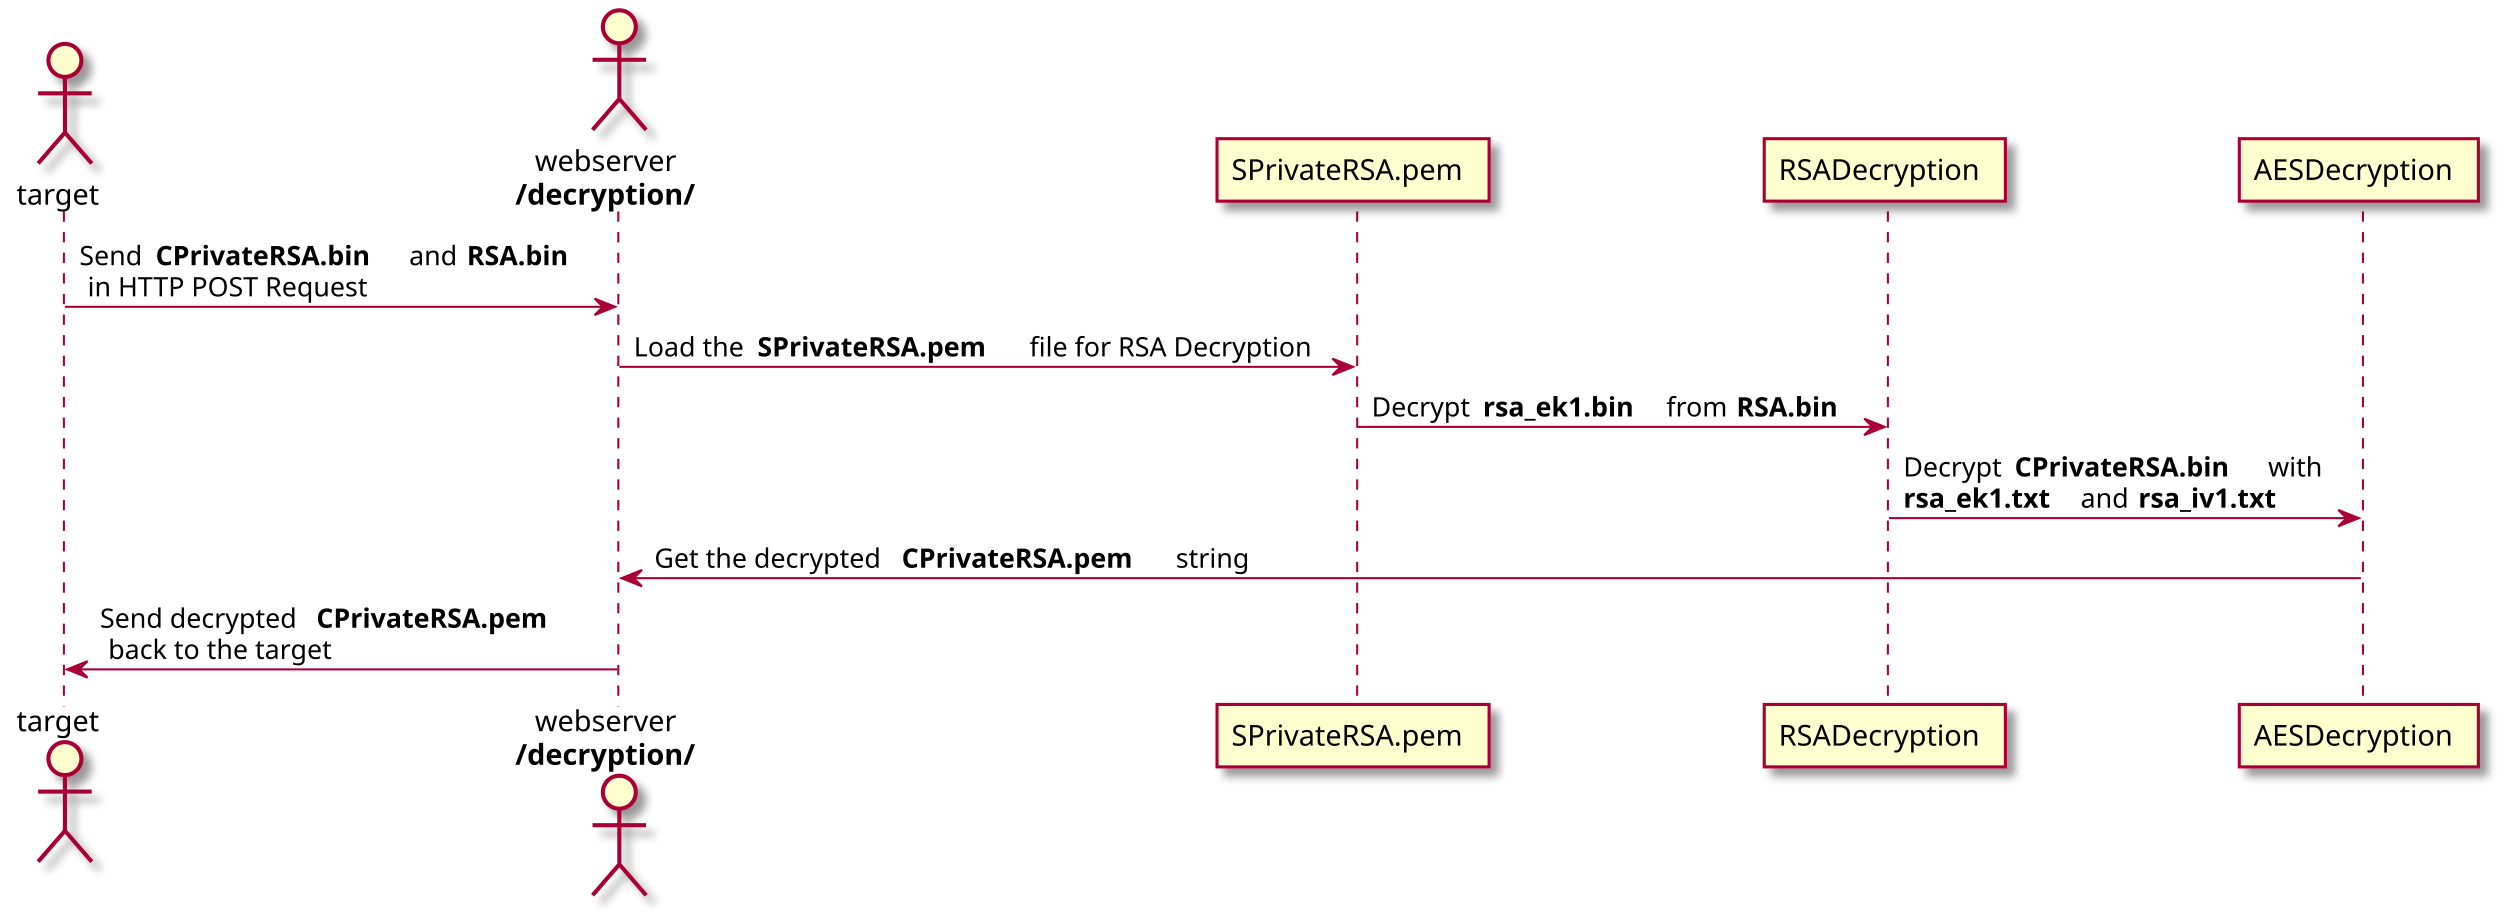
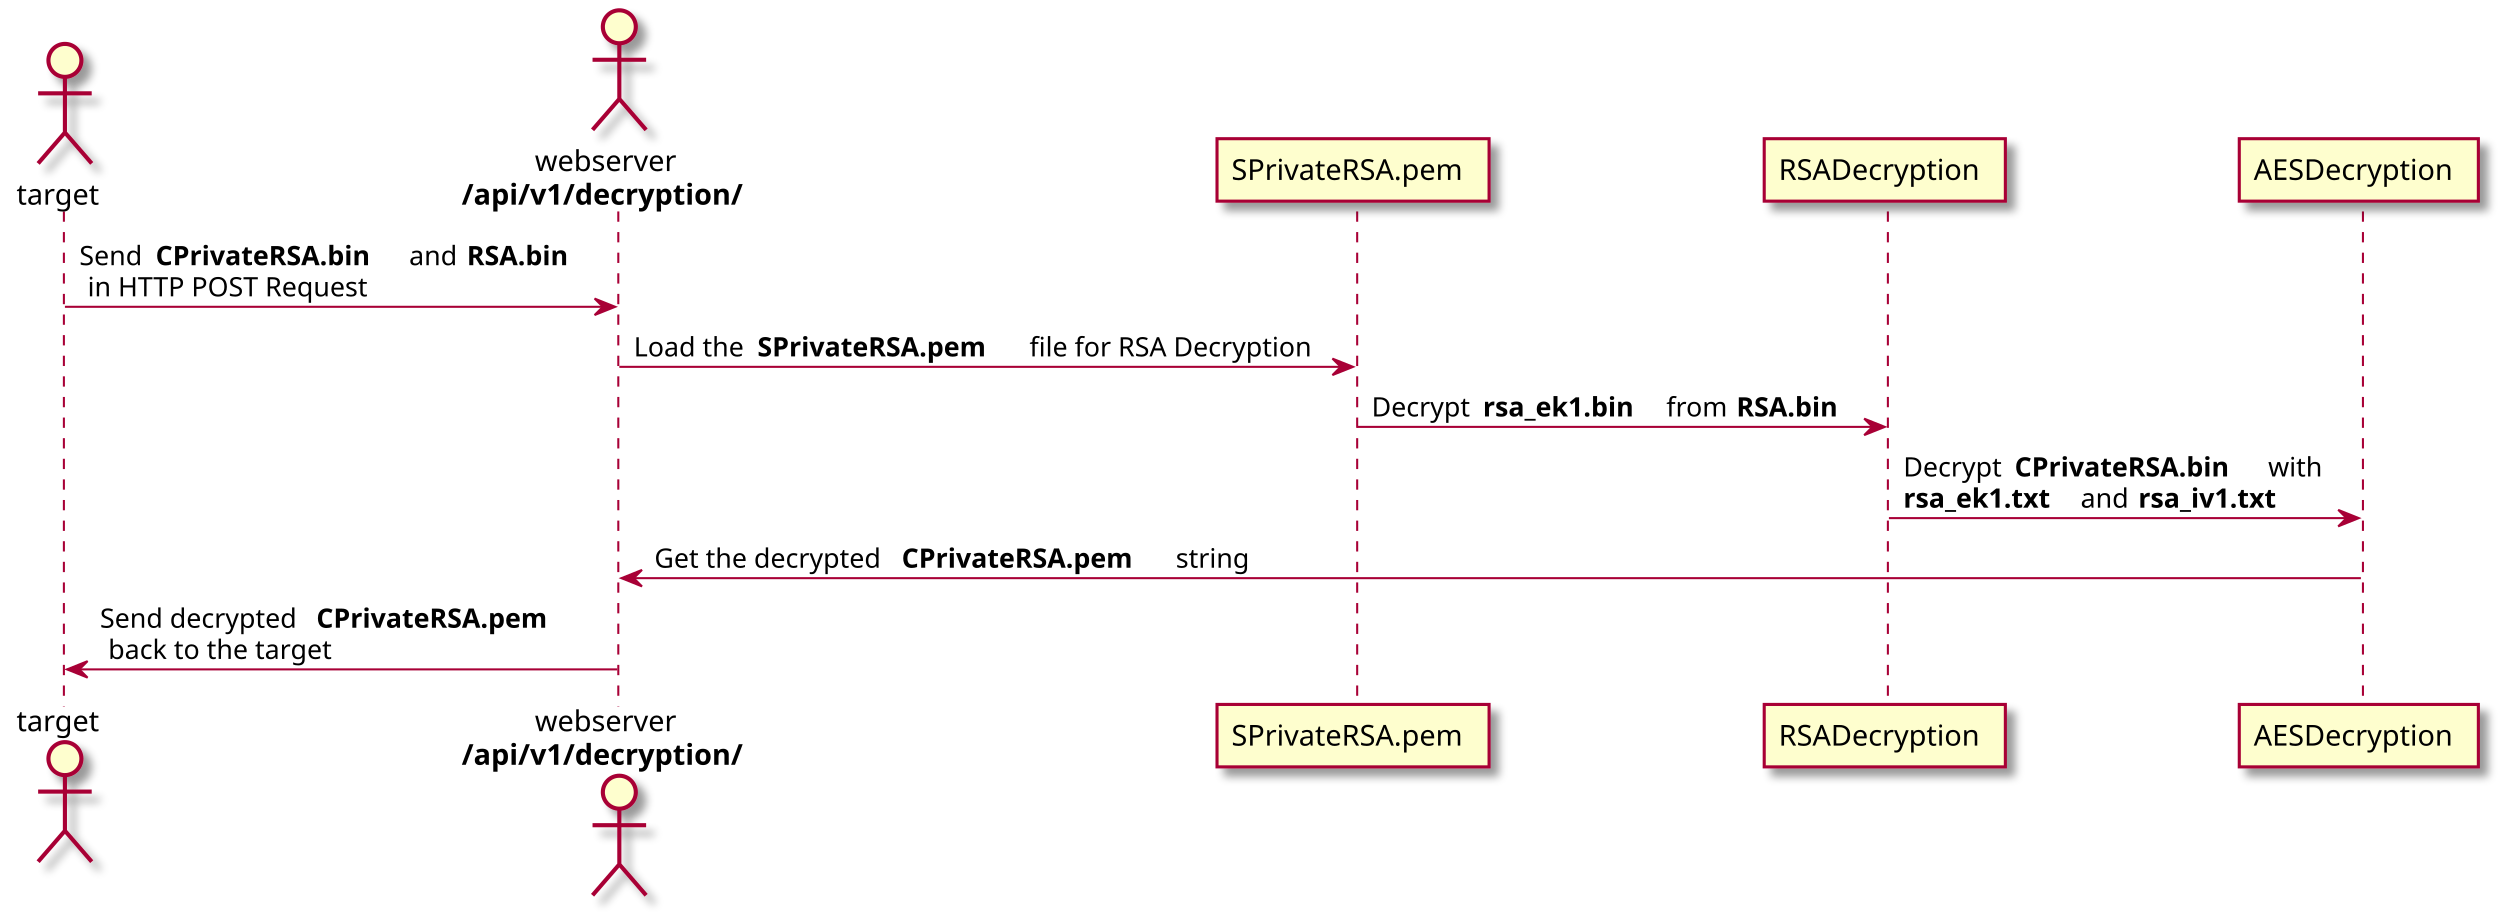
<svg xmlns="http://www.w3.org/2000/svg" contentScriptType="application/ecmascript" contentStyleType="text/css" height="446px" preserveAspectRatio="none" style="width:1213px;height:446px;" version="1.1" viewBox="0 0 1213 446" width="1213px" zoomAndPan="magnify">
  <defs>
-     <filter height="300%" id="f1g0ua103amhrr" width="300%" x="-1" y="-1">
+     <filter height="300%" id="f1r7vxy043wu7i" width="300%" x="-1" y="-1">
      <feGaussianBlur result="blurOut" stdDeviation="2.0" />
      <feColorMatrix in="blurOut" result="blurOut2" type="matrix" values="0 0 0 0 0 0 0 0 0 0 0 0 0 0 0 0 0 0 .4 0" />
      <feOffset dx="4.0" dy="4.0" in="blurOut2" result="blurOut3" />
      <feBlend in="SourceGraphic" in2="blurOut3" mode="normal" />
    </filter>
  </defs>
  <g>
    <line style="stroke: #A80036; stroke-width: 1.0; stroke-dasharray: 5.0,5.0;" x1="31" x2="31" y1="102.594" y2="342.789" />
    <line style="stroke: #A80036; stroke-width: 1.0; stroke-dasharray: 5.0,5.0;" x1="300" x2="300" y1="102.594" y2="342.789" />
    <line style="stroke: #A80036; stroke-width: 1.0; stroke-dasharray: 5.0,5.0;" x1="658.5" x2="658.5" y1="102.594" y2="342.789" />
    <line style="stroke: #A80036; stroke-width: 1.0; stroke-dasharray: 5.0,5.0;" x1="916" x2="916" y1="102.594" y2="342.789" />
    <line style="stroke: #A80036; stroke-width: 1.0; stroke-dasharray: 5.0,5.0;" x1="1146.5" x2="1146.5" y1="102.594" y2="342.789" />
    <text fill="#000000" font-family="sans-serif" font-size="14" lengthAdjust="spacingAndGlyphs" textLength="41" x="8" y="99.292">target</text>
-     <ellipse cx="31.5" cy="29.297" fill="#FEFECE" filter="url(#f1g0ua103amhrr)" rx="8" ry="8" style="stroke: #A80036; stroke-width: 2.0;" />
-     <path d="M31.5,37.297 L31.5,64.297 M18.5,45.297 L44.5,45.297 M31.5,64.297 L18.5,79.297 M31.5,64.297 L44.5,79.297 " fill="none" filter="url(#f1g0ua103amhrr)" style="stroke: #A80036; stroke-width: 2.0;" />
+     <ellipse cx="31.5" cy="29.297" fill="#FEFECE" filter="url(#f1r7vxy043wu7i)" rx="8" ry="8" style="stroke: #A80036; stroke-width: 2.0;" />
+     <path d="M31.5,37.297 L31.5,64.297 M18.5,45.297 L44.5,45.297 M31.5,64.297 L18.5,79.297 M31.5,64.297 L44.5,79.297 " fill="none" filter="url(#f1r7vxy043wu7i)" style="stroke: #A80036; stroke-width: 2.0;" />
    <text fill="#000000" font-family="sans-serif" font-size="14" lengthAdjust="spacingAndGlyphs" textLength="41" x="8" y="354.784">target</text>
-     <ellipse cx="31.5" cy="368.086" fill="#FEFECE" filter="url(#f1g0ua103amhrr)" rx="8" ry="8" style="stroke: #A80036; stroke-width: 2.0;" />
-     <path d="M31.5,376.086 L31.5,403.086 M18.5,384.086 L44.5,384.086 M31.5,403.086 L18.5,418.086 M31.5,403.086 L44.5,418.086 " fill="none" filter="url(#f1g0ua103amhrr)" style="stroke: #A80036; stroke-width: 2.0;" />
+     <ellipse cx="31.5" cy="368.086" fill="#FEFECE" filter="url(#f1r7vxy043wu7i)" rx="8" ry="8" style="stroke: #A80036; stroke-width: 2.0;" />
+     <path d="M31.5,376.086 L31.5,403.086 M18.5,384.086 L44.5,384.086 M31.5,403.086 L18.5,418.086 M31.5,403.086 L44.5,418.086 " fill="none" filter="url(#f1r7vxy043wu7i)" style="stroke: #A80036; stroke-width: 2.0;" />
    <text fill="#000000" font-family="sans-serif" font-size="14" lengthAdjust="spacingAndGlyphs" textLength="72" x="259.5" y="82.995">webserver</text>
-     <text fill="#000000" font-family="sans-serif" font-size="14" font-weight="bold" lengthAdjust="spacingAndGlyphs" textLength="95" x="250" y="99.292">/decryption/</text>
-     <ellipse cx="300.5" cy="13" fill="#FEFECE" filter="url(#f1g0ua103amhrr)" rx="8" ry="8" style="stroke: #A80036; stroke-width: 2.0;" />
-     <path d="M300.5,21 L300.5,48 M287.5,29 L313.5,29 M300.5,48 L287.5,63 M300.5,48 L313.5,63 " fill="none" filter="url(#f1g0ua103amhrr)" style="stroke: #A80036; stroke-width: 2.0;" />
+     <text fill="#000000" font-family="sans-serif" font-size="14" font-weight="bold" lengthAdjust="spacingAndGlyphs" textLength="147" x="224" y="99.292">/api/v1/decryption/</text>
+     <ellipse cx="300.5" cy="13" fill="#FEFECE" filter="url(#f1r7vxy043wu7i)" rx="8" ry="8" style="stroke: #A80036; stroke-width: 2.0;" />
+     <path d="M300.5,21 L300.5,48 M287.5,29 L313.5,29 M300.5,48 L287.5,63 M300.5,48 L313.5,63 " fill="none" filter="url(#f1r7vxy043wu7i)" style="stroke: #A80036; stroke-width: 2.0;" />
    <text fill="#000000" font-family="sans-serif" font-size="14" lengthAdjust="spacingAndGlyphs" textLength="72" x="259.5" y="354.784">webserver</text>
-     <text fill="#000000" font-family="sans-serif" font-size="14" font-weight="bold" lengthAdjust="spacingAndGlyphs" textLength="95" x="250" y="371.081">/decryption/</text>
-     <ellipse cx="300.5" cy="384.383" fill="#FEFECE" filter="url(#f1g0ua103amhrr)" rx="8" ry="8" style="stroke: #A80036; stroke-width: 2.0;" />
-     <path d="M300.5,392.383 L300.5,419.383 M287.5,400.383 L313.5,400.383 M300.5,419.383 L287.5,434.383 M300.5,419.383 L313.5,434.383 " fill="none" filter="url(#f1g0ua103amhrr)" style="stroke: #A80036; stroke-width: 2.0;" />
-     <rect fill="#FEFECE" filter="url(#f1g0ua103amhrr)" height="30.297" style="stroke: #A80036; stroke-width: 1.5;" width="132" x="590.5" y="67.297" />
+     <text fill="#000000" font-family="sans-serif" font-size="14" font-weight="bold" lengthAdjust="spacingAndGlyphs" textLength="147" x="224" y="371.081">/api/v1/decryption/</text>
+     <ellipse cx="300.5" cy="384.383" fill="#FEFECE" filter="url(#f1r7vxy043wu7i)" rx="8" ry="8" style="stroke: #A80036; stroke-width: 2.0;" />
+     <path d="M300.5,392.383 L300.5,419.383 M287.5,400.383 L313.5,400.383 M300.5,419.383 L287.5,434.383 M300.5,419.383 L313.5,434.383 " fill="none" filter="url(#f1r7vxy043wu7i)" style="stroke: #A80036; stroke-width: 2.0;" />
+     <rect fill="#FEFECE" filter="url(#f1r7vxy043wu7i)" height="30.297" style="stroke: #A80036; stroke-width: 1.5;" width="132" x="590.5" y="67.297" />
    <text fill="#000000" font-family="sans-serif" font-size="14" lengthAdjust="spacingAndGlyphs" textLength="118" x="597.5" y="87.292">SPrivateRSA.pem</text>
-     <rect fill="#FEFECE" filter="url(#f1g0ua103amhrr)" height="30.297" style="stroke: #A80036; stroke-width: 1.5;" width="132" x="590.5" y="341.789" />
+     <rect fill="#FEFECE" filter="url(#f1r7vxy043wu7i)" height="30.297" style="stroke: #A80036; stroke-width: 1.5;" width="132" x="590.5" y="341.789" />
    <text fill="#000000" font-family="sans-serif" font-size="14" lengthAdjust="spacingAndGlyphs" textLength="118" x="597.5" y="361.784">SPrivateRSA.pem</text>
-     <rect fill="#FEFECE" filter="url(#f1g0ua103amhrr)" height="30.297" style="stroke: #A80036; stroke-width: 1.5;" width="117" x="856" y="67.297" />
+     <rect fill="#FEFECE" filter="url(#f1r7vxy043wu7i)" height="30.297" style="stroke: #A80036; stroke-width: 1.5;" width="117" x="856" y="67.297" />
    <text fill="#000000" font-family="sans-serif" font-size="14" lengthAdjust="spacingAndGlyphs" textLength="103" x="863" y="87.292">RSADecryption</text>
-     <rect fill="#FEFECE" filter="url(#f1g0ua103amhrr)" height="30.297" style="stroke: #A80036; stroke-width: 1.5;" width="117" x="856" y="341.789" />
+     <rect fill="#FEFECE" filter="url(#f1r7vxy043wu7i)" height="30.297" style="stroke: #A80036; stroke-width: 1.5;" width="117" x="856" y="341.789" />
    <text fill="#000000" font-family="sans-serif" font-size="14" lengthAdjust="spacingAndGlyphs" textLength="103" x="863" y="361.784">RSADecryption</text>
-     <rect fill="#FEFECE" filter="url(#f1g0ua103amhrr)" height="30.297" style="stroke: #A80036; stroke-width: 1.5;" width="116" x="1086.5" y="67.297" />
+     <rect fill="#FEFECE" filter="url(#f1r7vxy043wu7i)" height="30.297" style="stroke: #A80036; stroke-width: 1.5;" width="116" x="1086.5" y="67.297" />
    <text fill="#000000" font-family="sans-serif" font-size="14" lengthAdjust="spacingAndGlyphs" textLength="102" x="1093.5" y="87.292">AESDecryption</text>
-     <rect fill="#FEFECE" filter="url(#f1g0ua103amhrr)" height="30.297" style="stroke: #A80036; stroke-width: 1.5;" width="116" x="1086.5" y="341.789" />
+     <rect fill="#FEFECE" filter="url(#f1r7vxy043wu7i)" height="30.297" style="stroke: #A80036; stroke-width: 1.5;" width="116" x="1086.5" y="341.789" />
    <text fill="#000000" font-family="sans-serif" font-size="14" lengthAdjust="spacingAndGlyphs" textLength="102" x="1093.5" y="361.784">AESDecryption</text>
    <polygon fill="#A80036" points="288.5,144.859,298.5,148.859,288.5,152.859,292.5,148.859" style="stroke: #A80036; stroke-width: 1.0;" />
    <line style="stroke: #A80036; stroke-width: 1.0;" x1="31.5" x2="294.5" y1="148.859" y2="148.859" />
    <text fill="#000000" font-family="sans-serif" font-size="13" lengthAdjust="spacingAndGlyphs" textLength="33" x="38.5" y="128.661">Send</text>
    <text fill="#000000" font-family="sans-serif" font-size="13" font-weight="bold" lengthAdjust="spacingAndGlyphs" textLength="119" x="75.5" y="128.661">CPrivateRSA.bin</text>
    <text fill="#000000" font-family="sans-serif" font-size="13" lengthAdjust="spacingAndGlyphs" textLength="24" x="198.5" y="128.661">and</text>
    <text fill="#000000" font-family="sans-serif" font-size="13" font-weight="bold" lengthAdjust="spacingAndGlyphs" textLength="57" x="226.5" y="128.661">RSA.bin</text>
    <text fill="#000000" font-family="sans-serif" font-size="13" lengthAdjust="spacingAndGlyphs" textLength="141" x="42.5" y="143.793">in HTTP POST Request</text>
    <polygon fill="#A80036" points="646.5,173.992,656.5,177.992,646.5,181.992,650.5,177.992" style="stroke: #A80036; stroke-width: 1.0;" />
    <line style="stroke: #A80036; stroke-width: 1.0;" x1="300.5" x2="652.5" y1="177.992" y2="177.992" />
    <text fill="#000000" font-family="sans-serif" font-size="13" lengthAdjust="spacingAndGlyphs" textLength="56" x="307.5" y="172.926">Load the</text>
    <text fill="#000000" font-family="sans-serif" font-size="13" font-weight="bold" lengthAdjust="spacingAndGlyphs" textLength="128" x="367.5" y="172.926">SPrivateRSA.pem</text>
    <text fill="#000000" font-family="sans-serif" font-size="13" lengthAdjust="spacingAndGlyphs" textLength="142" x="499.5" y="172.926">file for RSA Decryption</text>
    <polygon fill="#A80036" points="904.5,203.125,914.5,207.125,904.5,211.125,908.5,207.125" style="stroke: #A80036; stroke-width: 1.0;" />
    <line style="stroke: #A80036; stroke-width: 1.0;" x1="658.5" x2="910.5" y1="207.125" y2="207.125" />
    <text fill="#000000" font-family="sans-serif" font-size="13" lengthAdjust="spacingAndGlyphs" textLength="50" x="665.5" y="202.059">Decrypt</text>
    <text fill="#000000" font-family="sans-serif" font-size="13" font-weight="bold" lengthAdjust="spacingAndGlyphs" textLength="85" x="719.5" y="202.059">rsa_ek1.bin</text>
    <text fill="#000000" font-family="sans-serif" font-size="13" lengthAdjust="spacingAndGlyphs" textLength="30" x="808.5" y="202.059">from</text>
    <text fill="#000000" font-family="sans-serif" font-size="13" font-weight="bold" lengthAdjust="spacingAndGlyphs" textLength="57" x="842.5" y="202.059">RSA.bin</text>
    <polygon fill="#A80036" points="1134.5,247.391,1144.5,251.391,1134.5,255.391,1138.5,251.391" style="stroke: #A80036; stroke-width: 1.0;" />
    <line style="stroke: #A80036; stroke-width: 1.0;" x1="916.5" x2="1140.5" y1="251.391" y2="251.391" />
    <text fill="#000000" font-family="sans-serif" font-size="13" lengthAdjust="spacingAndGlyphs" textLength="50" x="923.5" y="231.192">Decrypt</text>
    <text fill="#000000" font-family="sans-serif" font-size="13" font-weight="bold" lengthAdjust="spacingAndGlyphs" textLength="119" x="977.5" y="231.192">CPrivateRSA.bin</text>
    <text fill="#000000" font-family="sans-serif" font-size="13" lengthAdjust="spacingAndGlyphs" textLength="25" x="1100.5" y="231.192">with</text>
    <text fill="#000000" font-family="sans-serif" font-size="13" font-weight="bold" lengthAdjust="spacingAndGlyphs" textLength="82" x="923.5" y="246.325">rsa_ek1.txt</text>
    <text fill="#000000" font-family="sans-serif" font-size="13" lengthAdjust="spacingAndGlyphs" textLength="24" x="1009.5" y="246.325">and</text>
    <text fill="#000000" font-family="sans-serif" font-size="13" font-weight="bold" lengthAdjust="spacingAndGlyphs" textLength="76" x="1037.5" y="246.325">rsa_iv1.txt</text>
    <polygon fill="#A80036" points="311.5,276.523,301.5,280.523,311.5,284.523,307.5,280.523" style="stroke: #A80036; stroke-width: 1.0;" />
    <line style="stroke: #A80036; stroke-width: 1.0;" x1="305.5" x2="1145.5" y1="280.523" y2="280.523" />
    <text fill="#000000" font-family="sans-serif" font-size="13" lengthAdjust="spacingAndGlyphs" textLength="116" x="317.5" y="275.457">Get the decrypted</text>
    <text fill="#000000" font-family="sans-serif" font-size="13" font-weight="bold" lengthAdjust="spacingAndGlyphs" textLength="129" x="437.5" y="275.457">CPrivateRSA.pem</text>
    <text fill="#000000" font-family="sans-serif" font-size="13" lengthAdjust="spacingAndGlyphs" textLength="36" x="570.5" y="275.457">string</text>
    <polygon fill="#A80036" points="42.5,320.789,32.5,324.789,42.5,328.789,38.5,324.789" style="stroke: #A80036; stroke-width: 1.0;" />
    <line style="stroke: #A80036; stroke-width: 1.0;" x1="36.5" x2="299.5" y1="324.789" y2="324.789" />
    <text fill="#000000" font-family="sans-serif" font-size="13" lengthAdjust="spacingAndGlyphs" textLength="101" x="48.5" y="304.59">Send decrypted</text>
    <text fill="#000000" font-family="sans-serif" font-size="13" font-weight="bold" lengthAdjust="spacingAndGlyphs" textLength="129" x="153.5" y="304.59">CPrivateRSA.pem</text>
    <text fill="#000000" font-family="sans-serif" font-size="13" lengthAdjust="spacingAndGlyphs" textLength="115" x="52.5" y="319.723">back to the target</text>
  </g>
</svg>
